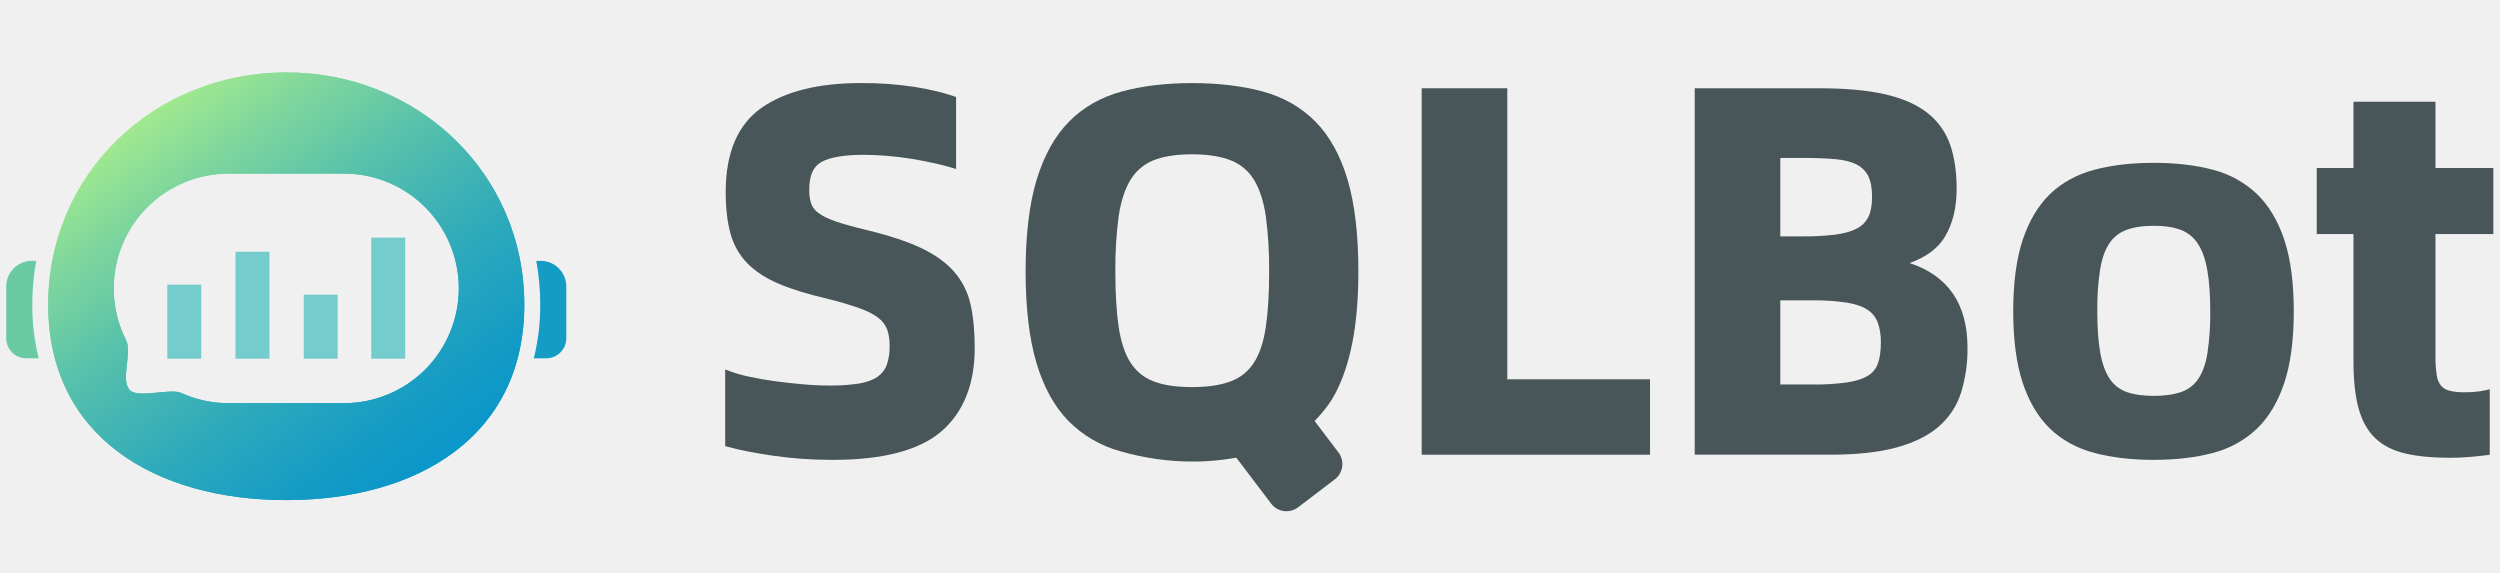
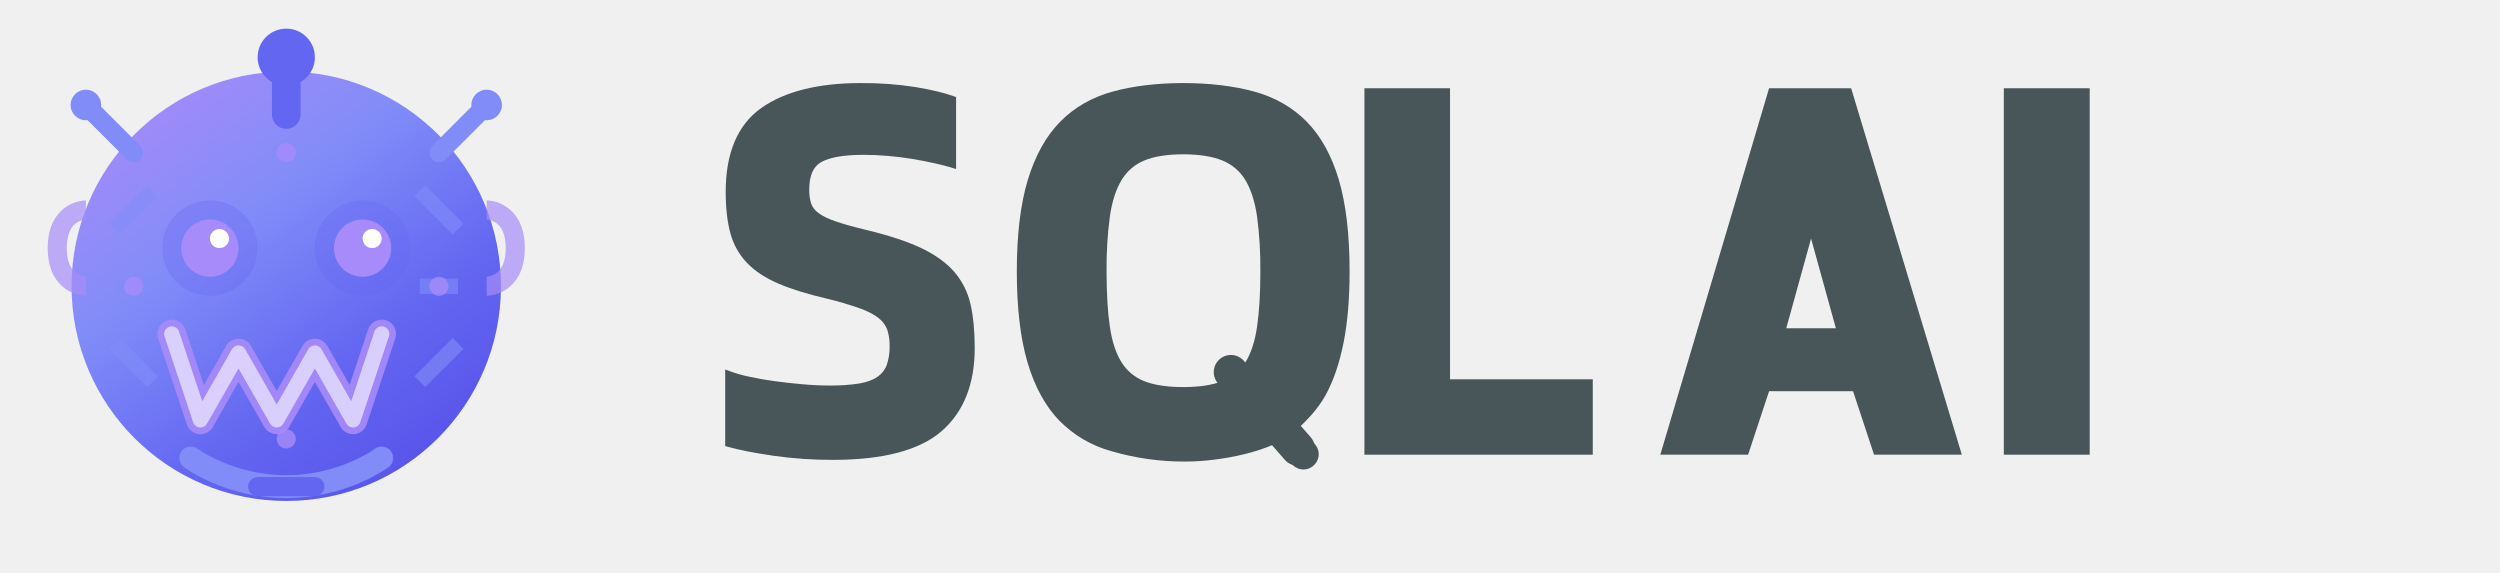
<svg xmlns="http://www.w3.org/2000/svg" width="131" height="30" viewBox="0 0 131 30" fill="none">
  <g clip-path="url(#clip0_477_6686)">
-     <path d="M28.333 13.669H28.102C28.24 14.427 28.309 15.196 28.308 15.967C28.313 16.913 28.201 17.856 27.973 18.775H28.624C28.902 18.775 29.169 18.664 29.366 18.467C29.563 18.27 29.674 18.003 29.674 17.725V15.01C29.674 14.834 29.639 14.659 29.572 14.497C29.504 14.334 29.405 14.186 29.281 14.062C29.156 13.937 29.009 13.838 28.846 13.771C28.683 13.704 28.509 13.669 28.333 13.669Z" fill="#149CC5" />
-     <path d="M1.692 15.967C1.691 15.196 1.76 14.427 1.898 13.669H1.667C1.312 13.669 0.971 13.81 0.719 14.062C0.468 14.313 0.326 14.654 0.326 15.01V17.725C0.326 18.003 0.437 18.27 0.634 18.467C0.831 18.664 1.098 18.775 1.376 18.775H2.027C1.799 17.856 1.687 16.913 1.692 15.967Z" fill="#69CAA4" />
-     <path d="M15 3.795C8.111 3.795 2.526 9.077 2.526 15.966C2.526 22.856 8.111 26.205 15 26.205C21.889 26.205 27.474 22.856 27.474 15.967C27.474 9.078 21.889 3.795 15 3.795ZM18.026 21.125H11.973C11.117 21.127 10.27 20.944 9.49 20.59C8.926 20.334 7.282 20.872 6.827 20.463C6.276 19.968 6.944 18.494 6.606 17.827C6.179 16.985 5.958 16.055 5.959 15.111C5.959 13.516 6.593 11.986 7.721 10.858C8.848 9.73 10.378 9.097 11.973 9.097H18.026C19.621 9.097 21.151 9.73 22.279 10.858C23.407 11.986 24.041 13.516 24.041 15.111C24.041 15.901 23.885 16.683 23.583 17.413C23.281 18.142 22.838 18.805 22.279 19.364C21.721 19.922 21.058 20.365 20.328 20.668C19.599 20.97 18.816 21.126 18.027 21.126L18.026 21.125Z" fill="url(#paint0_linear_477_6686)" />
-     <path d="M15 3.795C8.111 3.795 2.526 9.077 2.526 15.966C2.526 22.856 8.111 26.205 15 26.205C21.889 26.205 27.474 22.856 27.474 15.967C27.474 9.078 21.889 3.795 15 3.795ZM18.026 21.125H11.973C11.117 21.127 10.27 20.944 9.49 20.59C8.926 20.334 7.282 20.872 6.827 20.463C6.276 19.968 6.944 18.494 6.606 17.827C6.179 16.985 5.958 16.055 5.959 15.111C5.959 13.516 6.593 11.986 7.721 10.858C8.848 9.73 10.378 9.097 11.973 9.097H18.026C19.621 9.097 21.151 9.73 22.279 10.858C23.407 11.986 24.041 13.516 24.041 15.111C24.041 15.901 23.885 16.683 23.583 17.413C23.281 18.142 22.838 18.805 22.279 19.364C21.721 19.922 21.058 20.365 20.328 20.668C19.599 20.97 18.816 21.126 18.027 21.126L18.026 21.125Z" fill="url(#paint1_linear_477_6686)" />
-     <path d="M10.546 14.915H8.767V18.795H10.546V14.915Z" fill="#75CCCC" />
-     <path d="M14.12 13.193H12.341V18.795H14.12V13.193Z" fill="#75CCCC" />
-     <path d="M17.694 15.438H15.915V18.795H17.694V15.438Z" fill="#75CCCC" />
-     <path d="M21.233 12.452H19.454V18.795H21.233V12.452Z" fill="#75CCCC" />
+     <circle cx="15" cy="15" r="11" fill="url(#paint0_linear_477_6686)" stroke="url(#paint1_linear_477_6686)" stroke-width="0.5" />
+     <path d="M15 4L15 6" stroke="#6366F1" stroke-width="1.5" stroke-linecap="round" />
+     <circle cx="15" cy="3" r="1.5" fill="#6366F1" />
+     <path d="M7 8L5 6" stroke="#818CF8" stroke-width="1" stroke-linecap="round" />
+     <circle cx="4.5" cy="5.5" r="0.8" fill="#818CF8" />
+     <path d="M23 8L25 6" stroke="#818CF8" stroke-width="1" stroke-linecap="round" />
+     <circle cx="25.5" cy="5.5" r="0.8" fill="#818CF8" />
+     <circle cx="11" cy="13" r="2.5" fill="#6366F1" opacity="0.3" />
+     <circle cx="11" cy="13" r="1.5" fill="#A78BFA" />
+     <circle cx="11.5" cy="12.5" r="0.5" fill="#FFFFFF" />
+     <circle cx="19" cy="13" r="2.5" fill="#6366F1" opacity="0.3" />
+     <circle cx="19" cy="13" r="1.5" fill="#A78BFA" />
+     <circle cx="19.5" cy="12.5" r="0.5" fill="#FFFFFF" />
+     <path d="M9 17.5L10.5 22L12.5 18.5L14.5 22L16.5 18.5L18.5 22L20 17.5" stroke="#A78BFA" stroke-width="1.5" stroke-linecap="round" stroke-linejoin="round" fill="none" opacity="0.9" />
+     <path d="M9 17.5L10.5 22L12.5 18.5L14.5 22L16.5 18.5L18.5 22L20 17.5" stroke="#FFFFFF" stroke-width="0.8" stroke-linecap="round" stroke-linejoin="round" fill="none" opacity="0.6" />
+     <path d="M6 15L8 15M22 15L24 15" stroke="#818CF8" stroke-width="0.8" opacity="0.6" />
+     <path d="M8 10L6 12M22 10L24 12" stroke="#818CF8" stroke-width="0.8" opacity="0.6" />
+     <path d="M8 20L6 18M22 20L24 18" stroke="#818CF8" stroke-width="0.8" opacity="0.6" />
+     <path d="M10 24C10 24 12 25.5 15 25.5C18 25.5 20 24 20 24" stroke="#818CF8" stroke-width="1.2" stroke-linecap="round" fill="none" />
+     <rect x="13" y="25" width="4" height="1" rx="0.5" fill="#6366F1" />
+     <path d="M4.5 15C4.5 15 3 15 3 13C3 11 4.5 11 4.5 11" stroke="#A78BFA" stroke-width="1" fill="none" opacity="0.7" />
+     <path d="M25.5 15C25.5 15 27 15 27 13C27 11 25.5 11 25.5 11" stroke="#A78BFA" stroke-width="1" fill="none" opacity="0.7" />
+     <circle cx="7" cy="15" r="0.5" fill="#A78BFA" opacity="0.8" />
+     <circle cx="23" cy="15" r="0.5" fill="#A78BFA" opacity="0.8" />
+     <circle cx="15" cy="8" r="0.5" fill="#A78BFA" opacity="0.8" />
+     <circle cx="15" cy="23" r="0.5" fill="#A78BFA" opacity="0.8" />
    <path d="M49.986 14.226C49.565 13.748 48.979 13.331 48.246 12.986C47.523 12.648 46.586 12.338 45.46 12.065C44.78 11.904 44.225 11.75 43.811 11.608C43.406 11.471 43.096 11.32 42.887 11.161C42.712 11.039 42.578 10.866 42.503 10.666C42.432 10.43 42.399 10.184 42.404 9.937C42.404 9.206 42.609 8.735 43.029 8.496C43.477 8.242 44.226 8.113 45.255 8.113C45.644 8.113 46.063 8.131 46.5 8.167C46.936 8.203 47.373 8.257 47.799 8.328C48.229 8.4 48.627 8.477 48.981 8.557C49.333 8.636 49.629 8.712 49.862 8.784L50.099 8.856V5.086L49.977 5.042C49.462 4.858 48.782 4.696 47.954 4.559C47.007 4.414 46.05 4.345 45.093 4.353C42.879 4.353 41.134 4.789 39.907 5.648C38.66 6.522 38.027 8.002 38.027 10.046C38.027 10.909 38.111 11.647 38.278 12.24C38.436 12.826 38.741 13.362 39.163 13.797C39.576 14.22 40.129 14.581 40.808 14.869C41.474 15.153 42.327 15.416 43.341 15.652C43.926 15.792 44.503 15.962 45.07 16.162C45.491 16.317 45.82 16.489 46.047 16.674C46.247 16.829 46.401 17.036 46.491 17.272C46.581 17.55 46.623 17.841 46.616 18.133C46.625 18.471 46.574 18.807 46.465 19.127C46.372 19.38 46.201 19.596 45.978 19.746C45.739 19.911 45.417 20.028 45.022 20.096C44.516 20.173 44.005 20.208 43.494 20.202C43.013 20.202 42.522 20.179 42.034 20.134C41.543 20.09 41.058 20.036 40.593 19.973C40.127 19.91 39.686 19.833 39.279 19.744C38.929 19.672 38.585 19.575 38.248 19.453L38 19.36V23.374L38.134 23.412C38.718 23.576 39.514 23.733 40.501 23.878C41.546 24.028 42.601 24.101 43.657 24.097C46.273 24.097 48.182 23.594 49.331 22.601C50.488 21.601 51.075 20.134 51.075 18.242C51.075 17.346 51.001 16.57 50.853 15.934C50.712 15.301 50.413 14.713 49.986 14.226Z" fill="#485559" />
-     <path d="M68.931 6.375C68.189 5.623 67.259 5.091 66.166 4.794C65.088 4.502 63.842 4.353 62.46 4.353C61.096 4.353 59.859 4.502 58.782 4.794C57.688 5.091 56.758 5.623 56.016 6.375C55.276 7.126 54.705 8.151 54.319 9.423C53.936 10.683 53.742 12.298 53.742 14.225C53.742 16.134 53.931 17.74 54.305 18.999C54.681 20.27 55.243 21.296 55.975 22.047C56.726 22.81 57.666 23.36 58.698 23.642C59.965 24.012 61.28 24.196 62.6 24.185C64.272 24.185 67.182 23.705 68.413 22.524C68.968 21.992 69.53 21.428 69.938 20.676C70.342 19.93 70.654 19.013 70.864 17.951C71.073 16.894 71.179 15.64 71.179 14.225C71.179 12.299 70.99 10.684 70.616 9.423C70.239 8.152 69.672 7.127 68.931 6.375ZM60.417 8.411C60.935 8.195 61.622 8.086 62.46 8.086C63.299 8.086 63.991 8.196 64.517 8.412C65.018 8.613 65.44 8.973 65.717 9.436C66.01 9.919 66.216 10.558 66.329 11.335C66.455 12.293 66.513 13.259 66.504 14.226C66.504 15.368 66.445 16.345 66.329 17.129C66.216 17.897 66.011 18.521 65.719 18.985C65.437 19.435 65.016 19.781 64.52 19.97C63.993 20.178 63.3 20.283 62.46 20.283C61.621 20.283 60.933 20.178 60.415 19.971C59.924 19.779 59.508 19.433 59.229 18.985C58.937 18.521 58.731 17.896 58.618 17.129C58.503 16.348 58.444 15.371 58.444 14.226C58.434 13.259 58.492 12.293 58.618 11.335C58.732 10.558 58.938 9.919 59.23 9.436C59.505 8.975 59.922 8.615 60.417 8.411Z" fill="#485559" />
-     <path d="M78.982 4.625H74.496V23.826H86.461V19.875H78.982V4.625Z" fill="#485559" />
-     <path d="M100.062 13.785C100.92 13.478 101.539 13.021 101.905 12.421C102.318 11.743 102.528 10.889 102.528 9.883C102.528 9.017 102.415 8.248 102.193 7.598C101.968 6.938 101.557 6.357 101.009 5.926C100.457 5.486 99.707 5.155 98.782 4.941C97.868 4.731 96.705 4.625 95.327 4.625H88.803V23.826H95.896C97.278 23.826 98.443 23.7 99.358 23.453C100.283 23.203 101.032 22.834 101.584 22.356C102.136 21.88 102.545 21.259 102.763 20.563C102.995 19.802 103.107 19.01 103.097 18.214C103.097 15.929 102.076 14.441 100.062 13.785ZM97.899 11.375C97.769 11.634 97.559 11.844 97.3 11.973C97.013 12.125 96.637 12.233 96.183 12.293C95.62 12.36 95.054 12.391 94.487 12.386H93.289V8.276H94.487C95.143 8.276 95.721 8.299 96.204 8.343C96.665 8.386 97.037 8.484 97.311 8.634C97.565 8.766 97.771 8.976 97.899 9.233C98.03 9.495 98.096 9.86 98.096 10.318C98.096 10.757 98.03 11.112 97.899 11.375ZM93.289 15.739H95.002C95.599 15.731 96.196 15.771 96.787 15.859C97.246 15.935 97.609 16.062 97.865 16.237C98.106 16.395 98.291 16.626 98.393 16.896C98.51 17.233 98.566 17.587 98.557 17.943C98.557 18.407 98.502 18.786 98.393 19.072C98.294 19.336 98.106 19.558 97.861 19.698C97.594 19.857 97.229 19.973 96.776 20.041C96.188 20.119 95.595 20.155 95.002 20.147H93.289V15.739Z" fill="#485559" />
-     <path d="M118.254 10.157C117.602 9.545 116.806 9.109 115.939 8.891C115.041 8.653 114.005 8.532 112.857 8.532C111.71 8.532 110.669 8.653 109.762 8.891C108.842 9.133 108.058 9.559 107.433 10.157C106.808 10.755 106.324 11.565 105.99 12.566C105.661 13.557 105.493 14.818 105.493 16.314C105.493 17.811 105.661 19.072 105.99 20.063C106.324 21.065 106.809 21.875 107.433 22.472C108.058 23.07 108.842 23.496 109.762 23.738C110.669 23.976 111.71 24.097 112.857 24.097C114.005 24.097 115.041 23.976 115.939 23.738C116.806 23.52 117.603 23.084 118.254 22.472C118.878 21.875 119.364 21.064 119.697 20.063C120.027 19.072 120.194 17.811 120.194 16.314C120.194 14.818 120.027 13.556 119.697 12.566C119.364 11.565 118.878 10.755 118.254 10.157ZM114.299 20.537C113.915 20.674 113.43 20.744 112.857 20.744C112.284 20.744 111.804 20.674 111.43 20.538C111.073 20.411 110.767 20.174 110.556 19.86C110.328 19.53 110.161 19.075 110.057 18.507C109.951 17.924 109.898 17.186 109.898 16.314C109.888 15.58 109.937 14.846 110.045 14.119C110.139 13.552 110.302 13.093 110.53 12.754C110.743 12.43 111.055 12.183 111.418 12.05C111.802 11.905 112.287 11.831 112.857 11.831C113.427 11.831 113.906 11.904 114.281 12.049C114.639 12.187 114.945 12.434 115.157 12.754C115.386 13.093 115.554 13.554 115.657 14.122C115.763 14.706 115.817 15.443 115.817 16.315C115.826 17.049 115.777 17.783 115.67 18.51C115.575 19.077 115.412 19.532 115.185 19.86C114.971 20.176 114.66 20.414 114.299 20.538V20.537Z" fill="#485559" />
-     <path d="M130.652 12.265V8.804H127.618V5.33H123.322V8.804H121.398V12.265H123.322V18.947C123.322 19.919 123.41 20.738 123.585 21.383C123.765 22.046 124.06 22.577 124.462 22.96C124.865 23.344 125.399 23.615 126.051 23.766C126.686 23.913 127.47 23.988 128.382 23.988C128.711 23.988 129.044 23.974 129.373 23.947C129.696 23.92 130.008 23.888 130.302 23.851L130.463 23.831V20.397L130.237 20.45C129.867 20.527 129.491 20.561 129.114 20.554C128.848 20.561 128.583 20.532 128.325 20.466C128.16 20.424 128.011 20.331 127.901 20.2C127.781 20.039 127.706 19.849 127.683 19.649C127.634 19.309 127.612 18.965 127.618 18.621V12.265L130.652 12.265Z" fill="#485559" />
-     <path d="M69.943 25.119L68.02 26.583C67.915 26.663 67.795 26.721 67.667 26.755C67.539 26.789 67.406 26.797 67.275 26.779C67.144 26.761 67.018 26.718 66.903 26.651C66.789 26.584 66.689 26.495 66.609 26.39L64.382 23.454C64.22 23.241 64.15 22.973 64.186 22.708C64.222 22.443 64.362 22.203 64.574 22.041L66.497 20.578C66.71 20.417 66.978 20.346 67.242 20.382C67.507 20.418 67.746 20.558 67.908 20.771L70.135 23.707C70.215 23.812 70.274 23.932 70.307 24.06C70.341 24.189 70.349 24.322 70.331 24.453C70.313 24.584 70.27 24.711 70.203 24.825C70.137 24.939 70.048 25.04 69.943 25.12V25.119Z" fill="#485559" />
+     <path d="M62 4.353C60.636 4.353 59.398 4.502 58.321 4.794C57.228 5.091 56.298 5.623 55.556 6.375C54.816 7.126 54.245 8.151 53.858 9.423C53.475 10.683 53.281 12.298 53.281 14.225C53.281 16.134 53.471 17.74 53.844 18.999C54.221 20.27 54.783 21.296 55.515 22.047C56.266 22.81 57.205 23.36 58.238 23.642C59.505 24.012 60.82 24.196 62.14 24.185C63.812 24.185 66.722 23.705 67.953 22.524C68.507 21.992 69.07 21.428 69.477 20.676C69.882 19.93 70.193 19.013 70.404 17.951C70.613 16.894 70.719 15.64 70.719 14.225C70.719 12.299 70.529 10.684 70.156 9.423C69.778 8.152 69.211 7.127 68.471 6.375C67.729 5.623 66.799 5.091 65.706 4.794C64.628 4.502 63.381 4.353 62 4.353ZM59.957 8.411C60.474 8.195 61.162 8.086 62 8.086C62.838 8.086 63.531 8.196 64.057 8.412C64.558 8.613 64.979 8.973 65.257 9.436C65.549 9.919 65.755 10.558 65.869 11.335C65.995 12.293 66.053 13.259 66.043 14.226C66.043 15.368 65.985 16.345 65.869 17.129C65.756 17.897 65.55 18.521 65.259 18.985C64.977 19.435 64.556 19.781 64.06 19.97C63.533 20.178 62.84 20.283 62 20.283C61.16 20.283 60.472 20.178 59.955 19.971C59.464 19.779 59.047 19.433 58.769 18.985C58.476 18.521 58.271 17.896 58.158 17.129C58.042 16.348 57.984 15.371 57.984 14.226C57.974 13.259 58.032 12.293 58.158 11.335C58.271 10.558 58.477 9.919 58.77 9.436C59.045 8.975 59.461 8.615 59.957 8.411Z" fill="#485559" />
+     <path d="M64.5 19.5L68 23.5" stroke="#485559" stroke-width="1.8" stroke-linecap="round" />
+     <circle cx="68.3" cy="23.8" r="0.8" fill="#485559" />
+     <path d="M75.982 4.625H71.496V23.826H83.461V19.875H75.982V4.625Z" fill="#485559" />
+     <path d="M97 4.625H92.7L87 23.826H91.6L92.7 20.5H97.1L98.2 23.826H102.8L97 4.625ZM93.6 17.2L94.9 12.5L96.2 17.2H93.6Z" fill="#485559" />
+     <path d="M105 4.625H109.5V23.826H105V4.625Z" fill="#485559" />
  </g>
  <defs>
    <linearGradient id="paint0_linear_477_6686" x1="6.65" y1="4.441" x2="25.099" y2="29.249" gradientUnits="userSpaceOnUse">
-       <stop stop-color="#B2F288" />
-       <stop offset="0.181" stop-color="#80D79C" />
-       <stop offset="0.371" stop-color="#52BEAD" />
-       <stop offset="0.554" stop-color="#2FAABB" />
-       <stop offset="0.724" stop-color="#159CC5" />
-       <stop offset="0.878" stop-color="#0594CB" />
-       <stop offset="1" stop-color="#0091CD" />
+       <stop stop-color="#A78BFA" />
+       <stop offset="0.3" stop-color="#818CF8" />
+       <stop offset="0.6" stop-color="#6366F1" />
+       <stop offset="1" stop-color="#4F46E5" />
    </linearGradient>
    <linearGradient id="paint1_linear_477_6686" x1="6.65" y1="4.441" x2="25.099" y2="29.249" gradientUnits="userSpaceOnUse">
-       <stop stop-color="#B2F288" />
-       <stop offset="0.181" stop-color="#80D79C" />
-       <stop offset="0.371" stop-color="#52BEAD" />
-       <stop offset="0.554" stop-color="#2FAABB" />
-       <stop offset="0.724" stop-color="#159CC5" />
-       <stop offset="0.878" stop-color="#0594CB" />
-       <stop offset="1" stop-color="#0091CD" />
+       <stop stop-color="#A78BFA" />
+       <stop offset="0.3" stop-color="#818CF8" />
+       <stop offset="0.6" stop-color="#6366F1" />
+       <stop offset="1" stop-color="#4F46E5" />
    </linearGradient>
    <clipPath id="clip0_477_6686">
      <rect width="131" height="30" fill="white" />
    </clipPath>
  </defs>
</svg>
